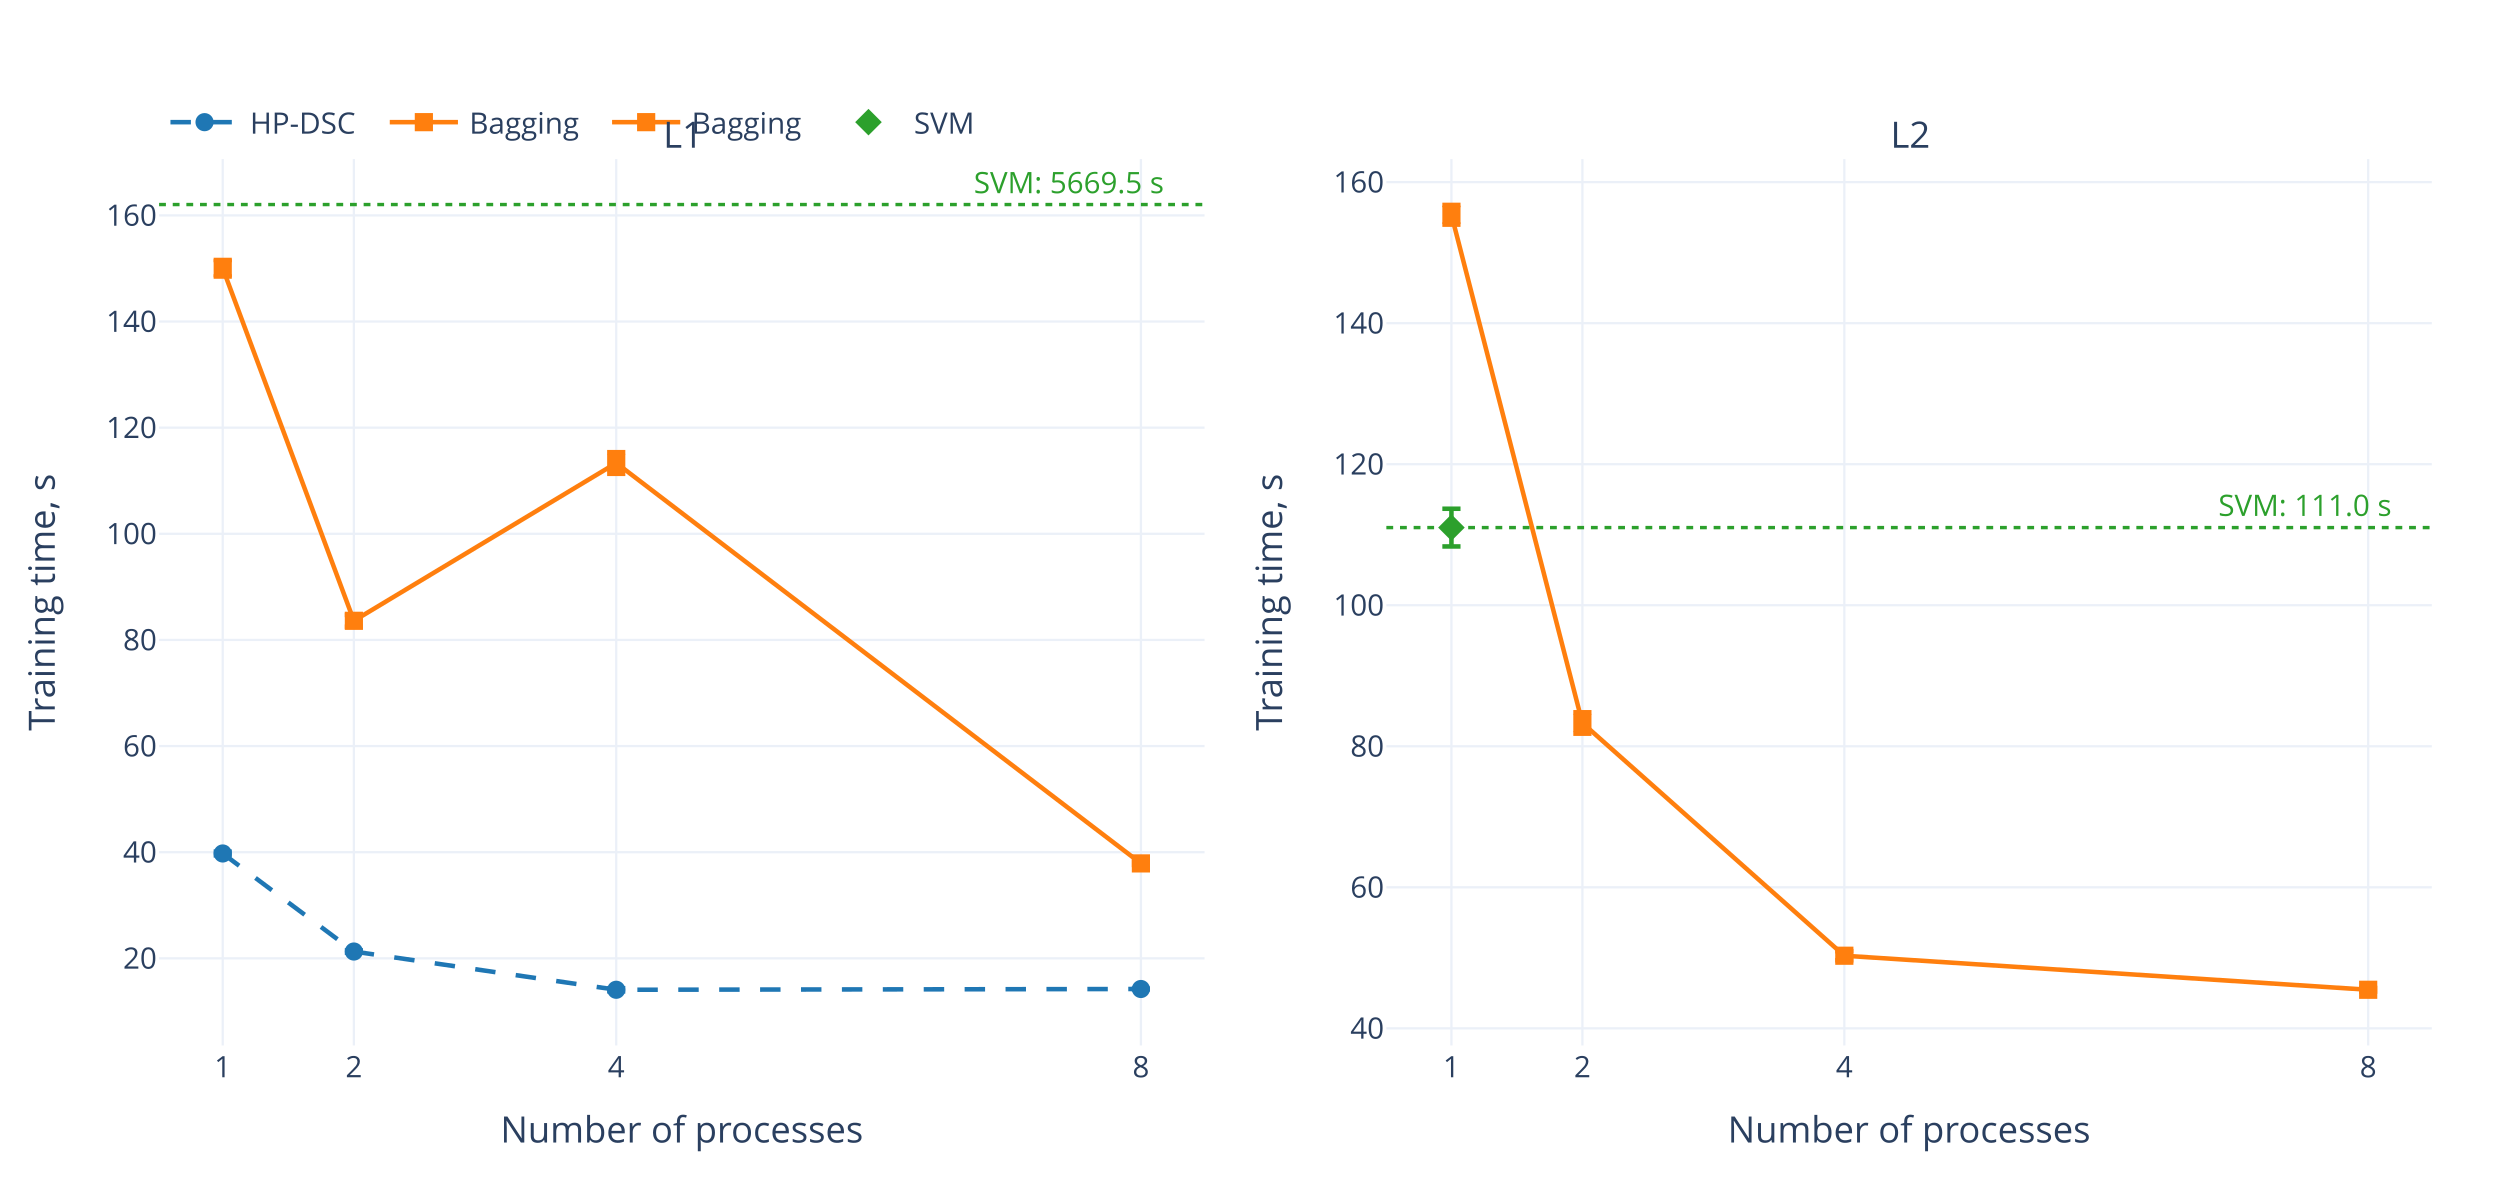
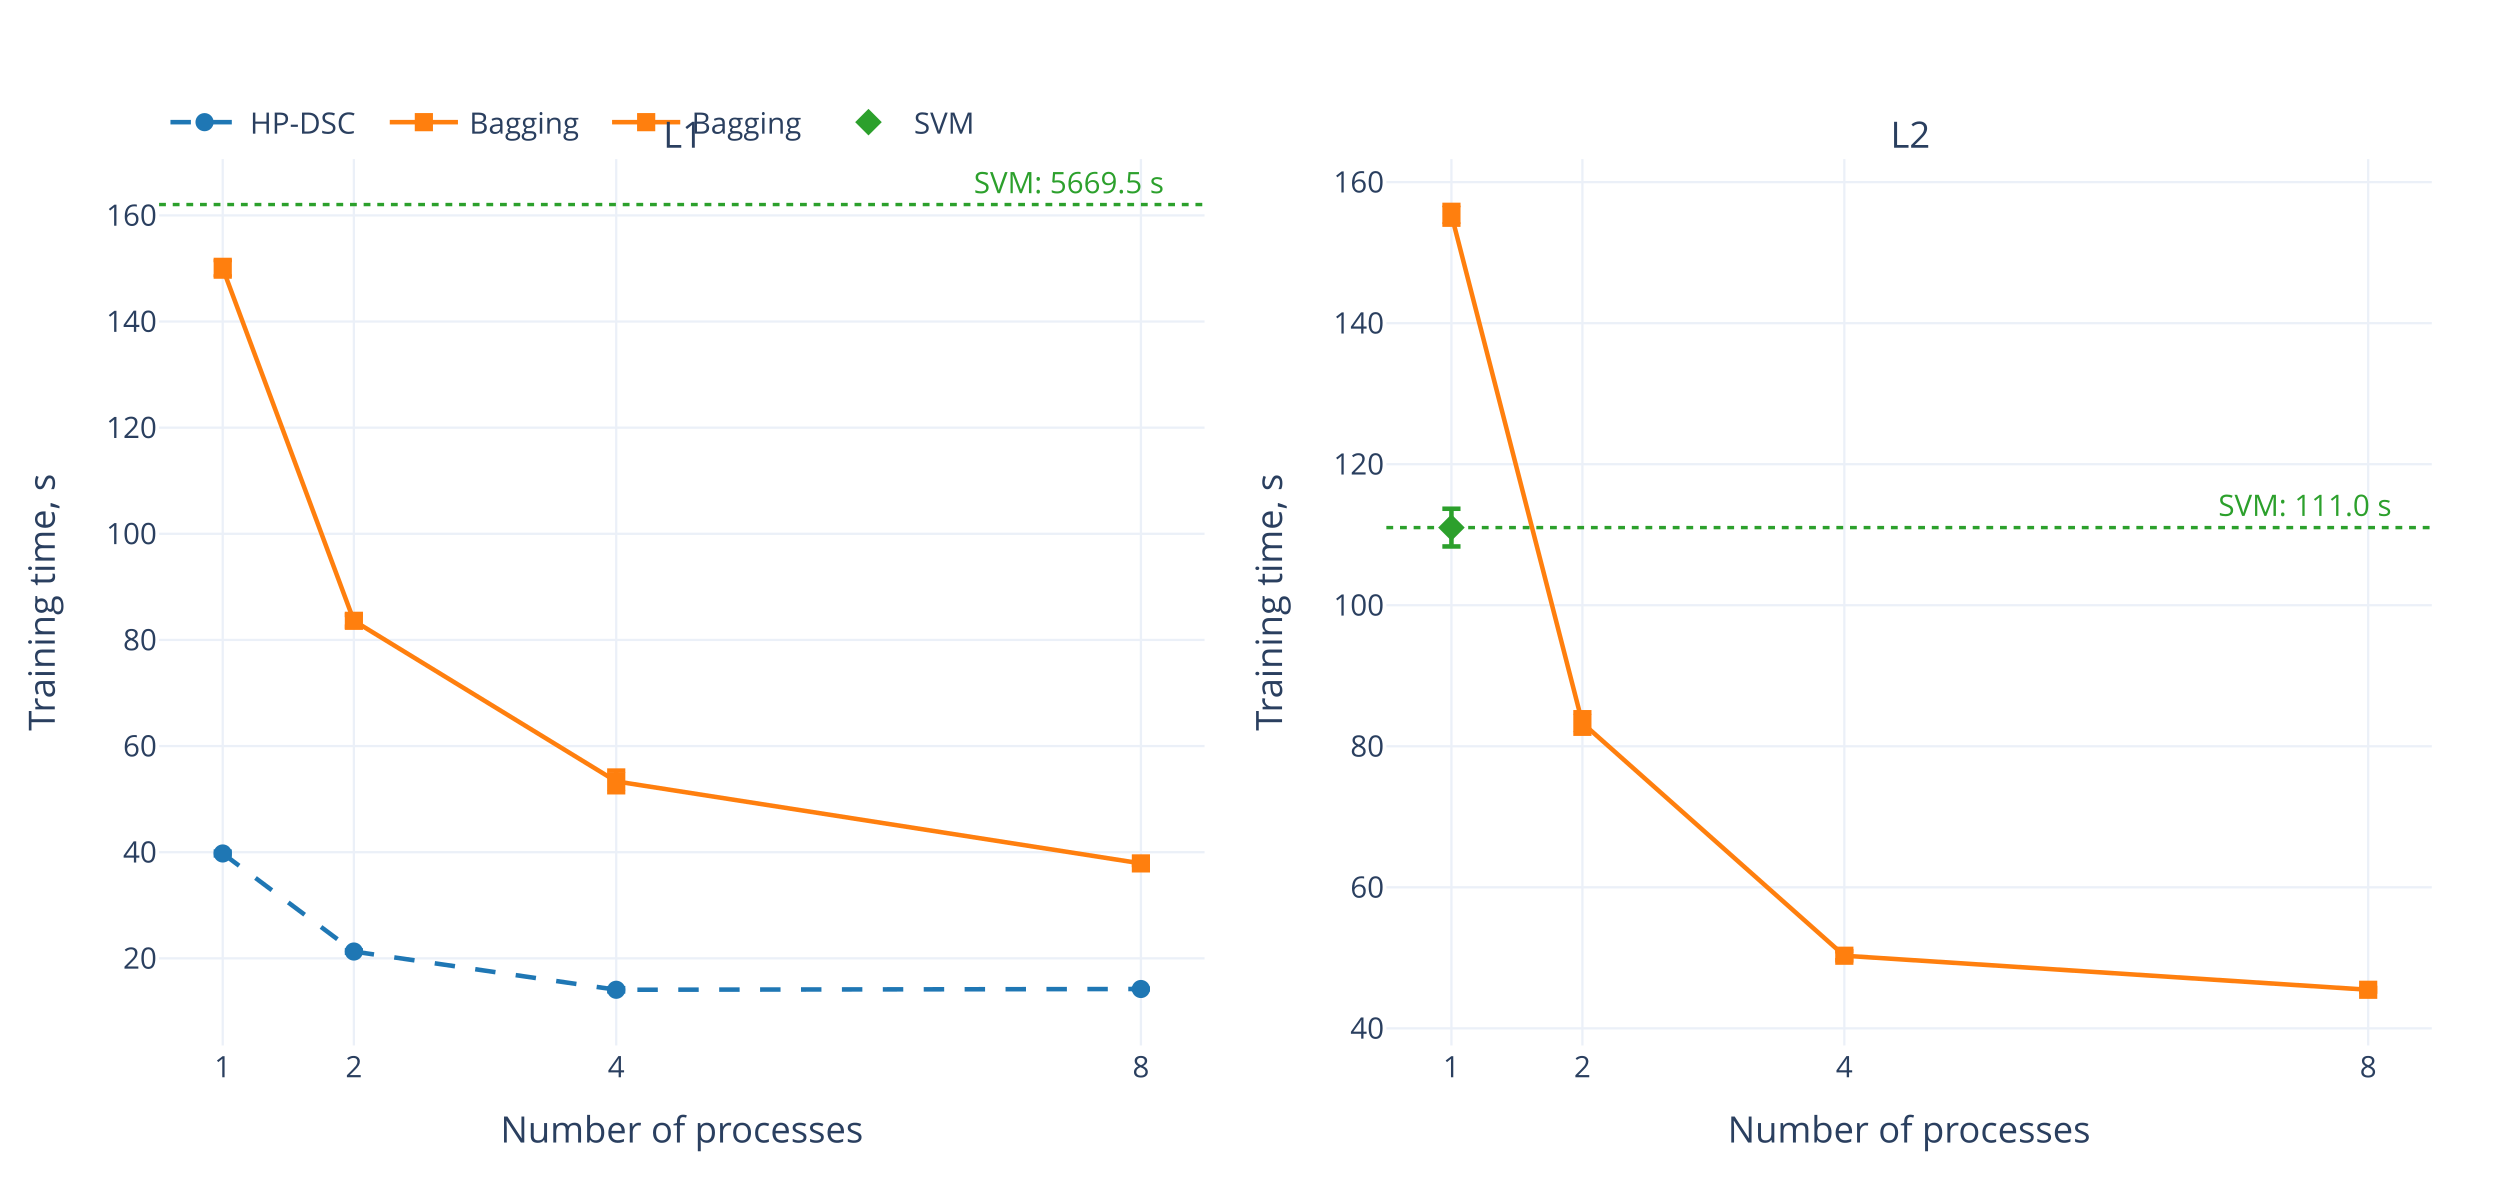
<svg xmlns="http://www.w3.org/2000/svg" class="main-svg" width="2200" height="1040" style="" viewBox="0 0 1100 520">
  <rect x="0" y="0" width="1100" height="520" style="fill: rgb(255, 255, 255); fill-opacity: 1;" />
-   <defs id="defs-8df999">
+   <defs id="defs-6bc183">
    <g class="clips">
-       <clipPath id="clip8df999xyplot" class="plotclip">
+       <clipPath id="clip6bc183xyplot" class="plotclip">
        <rect width="460" height="390" />
      </clipPath>
-       <clipPath id="clip8df999x2y2plot" class="plotclip">
+       <clipPath id="clip6bc183x2y2plot" class="plotclip">
        <rect width="460" height="390" />
      </clipPath>
-       <clipPath class="axesclip" id="clip8df999x">
+       <clipPath class="axesclip" id="clip6bc183x">
        <rect x="70" y="0" width="460" height="520" />
      </clipPath>
-       <clipPath class="axesclip" id="clip8df999y">
+       <clipPath class="axesclip" id="clip6bc183y">
        <rect x="0" y="70" width="1100" height="390" />
      </clipPath>
-       <clipPath class="axesclip" id="clip8df999xy">
+       <clipPath class="axesclip" id="clip6bc183xy">
        <rect x="70" y="70" width="460" height="390" />
      </clipPath>
-       <clipPath class="axesclip" id="clip8df999y2">
+       <clipPath class="axesclip" id="clip6bc183y2">
        <rect x="0" y="70" width="1100" height="390" />
      </clipPath>
-       <clipPath class="axesclip" id="clip8df999xy2">
+       <clipPath class="axesclip" id="clip6bc183xy2">
        <rect x="70" y="70" width="460" height="390" />
      </clipPath>
-       <clipPath class="axesclip" id="clip8df999x2">
+       <clipPath class="axesclip" id="clip6bc183x2">
        <rect x="610" y="0" width="460" height="520" />
      </clipPath>
-       <clipPath class="axesclip" id="clip8df999x2y">
+       <clipPath class="axesclip" id="clip6bc183x2y">
        <rect x="610" y="70" width="460" height="390" />
      </clipPath>
-       <clipPath class="axesclip" id="clip8df999x2y2">
+       <clipPath class="axesclip" id="clip6bc183x2y2">
        <rect x="610" y="70" width="460" height="390" />
      </clipPath>
    </g>
    <g class="gradients" />
    <g class="patterns" />
  </defs>
  <g class="bglayer" />
  <g class="layer-below">
    <g class="imagelayer" />
    <g class="shapelayer" />
  </g>
  <g class="cartesianlayer">
    <g class="subplot xy">
      <g class="layer-subplot">
        <g class="shapelayer" />
        <g class="imagelayer" />
      </g>
      <g class="minor-gridlayer">
        <g class="x" />
        <g class="y" />
      </g>
      <g class="gridlayer">
        <g class="x">
          <path class="xgrid crisp" transform="translate(98,0)" d="M0,70v390" style="stroke: rgb(235, 240, 248); stroke-opacity: 1; stroke-width: 1px;" />
          <path class="xgrid crisp" transform="translate(155.71,0)" d="M0,70v390" style="stroke: rgb(235, 240, 248); stroke-opacity: 1; stroke-width: 1px;" />
          <path class="xgrid crisp" transform="translate(271.14,0)" d="M0,70v390" style="stroke: rgb(235, 240, 248); stroke-opacity: 1; stroke-width: 1px;" />
          <path class="xgrid crisp" transform="translate(502,0)" d="M0,70v390" style="stroke: rgb(235, 240, 248); stroke-opacity: 1; stroke-width: 1px;" />
        </g>
        <g class="y">
          <path class="ygrid crisp" transform="translate(0,421.67)" d="M70,0h460" style="stroke: rgb(235, 240, 248); stroke-opacity: 1; stroke-width: 1px;" />
          <path class="ygrid crisp" transform="translate(0,374.97)" d="M70,0h460" style="stroke: rgb(235, 240, 248); stroke-opacity: 1; stroke-width: 1px;" />
          <path class="ygrid crisp" transform="translate(0,328.27)" d="M70,0h460" style="stroke: rgb(235, 240, 248); stroke-opacity: 1; stroke-width: 1px;" />
          <path class="ygrid crisp" transform="translate(0,281.57)" d="M70,0h460" style="stroke: rgb(235, 240, 248); stroke-opacity: 1; stroke-width: 1px;" />
          <path class="ygrid crisp" transform="translate(0,234.87)" d="M70,0h460" style="stroke: rgb(235, 240, 248); stroke-opacity: 1; stroke-width: 1px;" />
          <path class="ygrid crisp" transform="translate(0,188.17)" d="M70,0h460" style="stroke: rgb(235, 240, 248); stroke-opacity: 1; stroke-width: 1px;" />
          <path class="ygrid crisp" transform="translate(0,141.47)" d="M70,0h460" style="stroke: rgb(235, 240, 248); stroke-opacity: 1; stroke-width: 1px;" />
          <path class="ygrid crisp" transform="translate(0,94.77)" d="M70,0h460" style="stroke: rgb(235, 240, 248); stroke-opacity: 1; stroke-width: 1px;" />
        </g>
      </g>
      <g class="zerolinelayer" />
      <g class="layer-between">
        <g class="shapelayer" />
        <g class="imagelayer" />
      </g>
      <path class="xlines-below" />
      <path class="ylines-below" />
      <g class="overlines-below" />
      <g class="xaxislayer-below" />
      <g class="yaxislayer-below" />
      <g class="overaxes-below" />
      <g class="overplot">
-         <g class="xy" transform="translate(70,70)" clip-path="url(#clip8df999xyplot)">
+         <g class="xy" transform="translate(70,70)" clip-path="url(#clip6bc183xyplot)">
          <g class="scatterlayer mlayer">
-             <g class="trace scatter tracef753be" style="stroke-miterlimit: 2; opacity: 1;">
+             <g class="trace scatter trace9d83c5" style="stroke-miterlimit: 2; opacity: 1;">
              <g class="fills" />
              <g class="errorbars">
                <g class="errorbar">
                  <path class="yerror" d="M24,304.72h8m-4,0V306.34m-4,0h8" style="vector-effect: none; stroke-width: 2px; stroke: rgb(31, 119, 180); stroke-opacity: 1;" />
                </g>
                <g class="errorbar">
                  <path class="yerror" d="M81.71,348.18h8m-4,0V349.16m-4,0h8" style="vector-effect: none; stroke-width: 2px; stroke: rgb(31, 119, 180); stroke-opacity: 1;" />
                </g>
                <g class="errorbar">
                  <path class="yerror" d="M197.14,364.82h8m-4,0V366.18m-4,0h8" style="vector-effect: none; stroke-width: 2px; stroke: rgb(31, 119, 180); stroke-opacity: 1;" />
                </g>
                <g class="errorbar">
                  <path class="yerror" d="M428,365.01h8m-4,0V365.32m-4,0h8" style="vector-effect: none; stroke-width: 2px; stroke: rgb(31, 119, 180); stroke-opacity: 1;" />
                </g>
              </g>
              <g class="lines">
                <path class="js-line" d="M28,305.53L85.71,348.67L201.14,365.5L432,365.16" style="vector-effect: none; fill: none; stroke: rgb(31, 119, 180); stroke-opacity: 1; stroke-dasharray: 9px, 9px; stroke-width: 2px; opacity: 1;" />
              </g>
              <g class="points">
                <path class="point" transform="translate(28,305.53)" d="M4,0A4,4 0 1,1 0,-4A4,4 0 0,1 4,0Z" style="opacity: 1; stroke-width: 0px; fill: rgb(31, 119, 180); fill-opacity: 1;" />
                <path class="point" transform="translate(85.71,348.67)" d="M4,0A4,4 0 1,1 0,-4A4,4 0 0,1 4,0Z" style="opacity: 1; stroke-width: 0px; fill: rgb(31, 119, 180); fill-opacity: 1;" />
                <path class="point" transform="translate(201.14,365.5)" d="M4,0A4,4 0 1,1 0,-4A4,4 0 0,1 4,0Z" style="opacity: 1; stroke-width: 0px; fill: rgb(31, 119, 180); fill-opacity: 1;" />
                <path class="point" transform="translate(432,365.16)" d="M4,0A4,4 0 1,1 0,-4A4,4 0 0,1 4,0Z" style="opacity: 1; stroke-width: 0px; fill: rgb(31, 119, 180); fill-opacity: 1;" />
              </g>
              <g class="text" />
            </g>
-             <g class="trace scatter traced4df58" style="stroke-miterlimit: 2; opacity: 1;">
+             <g class="trace scatter traceb8d6f6" style="stroke-miterlimit: 2; opacity: 1;">
              <g class="fills" />
              <g class="errorbars">
                <g class="errorbar">
                  <path class="yerror" d="M24,44.4h8m-4,0V51.66m-4,0h8" style="vector-effect: none; stroke-width: 2px; stroke: rgb(255, 127, 14); stroke-opacity: 1;" />
                </g>
                <g class="errorbar">
                  <path class="yerror" d="M81.71,200.56h8m-4,0V205.73m-4,0h8" style="vector-effect: none; stroke-width: 2px; stroke: rgb(255, 127, 14); stroke-opacity: 1;" />
                </g>
                <g class="errorbar">
-                   <path class="yerror" d="M197.14,128.97h8m-4,0V138.47m-4,0h8" style="vector-effect: none; stroke-width: 2px; stroke: rgb(255, 127, 14); stroke-opacity: 1;" />
+                   <path class="yerror" d="M197.14,269.07h8m-4,0V278.57m-4,0h8" style="vector-effect: none; stroke-width: 2px; stroke: rgb(255, 127, 14); stroke-opacity: 1;" />
                </g>
                <g class="errorbar">
                  <path class="yerror" d="M428,309.23h8m-4,0V310.57m-4,0h8" style="vector-effect: none; stroke-width: 2px; stroke: rgb(255, 127, 14); stroke-opacity: 1;" />
                </g>
              </g>
              <g class="lines">
-                 <path class="js-line" d="M28,48.03L85.71,203.15L201.14,133.72L432,309.9" style="vector-effect: none; fill: none; stroke: rgb(255, 127, 14); stroke-opacity: 1; stroke-width: 2px; opacity: 1;" />
+                 <path class="js-line" d="M28,48.03L85.71,203.15L201.14,273.82L432,309.9" style="vector-effect: none; fill: none; stroke: rgb(255, 127, 14); stroke-opacity: 1; stroke-width: 2px; opacity: 1;" />
              </g>
              <g class="points">
                <path class="point" transform="translate(28,48.03)" d="M4,4H-4V-4H4Z" style="opacity: 1; stroke-width: 0px; fill: rgb(255, 127, 14); fill-opacity: 1;" />
                <path class="point" transform="translate(85.71,203.15)" d="M4,4H-4V-4H4Z" style="opacity: 1; stroke-width: 0px; fill: rgb(255, 127, 14); fill-opacity: 1;" />
-                 <path class="point" transform="translate(201.14,133.72)" d="M4,4H-4V-4H4Z" style="opacity: 1; stroke-width: 0px; fill: rgb(255, 127, 14); fill-opacity: 1;" />
+                 <path class="point" transform="translate(201.14,273.82)" d="M4,4H-4V-4H4Z" style="opacity: 1; stroke-width: 0px; fill: rgb(255, 127, 14); fill-opacity: 1;" />
                <path class="point" transform="translate(432,309.9)" d="M4,4H-4V-4H4Z" style="opacity: 1; stroke-width: 0px; fill: rgb(255, 127, 14); fill-opacity: 1;" />
              </g>
              <g class="text" />
            </g>
          </g>
        </g>
      </g>
      <g class="zerolinelayer-above" />
      <path class="xlines-above crisp" d="M0,0" style="fill: none;" />
      <path class="ylines-above crisp" d="M0,0" style="fill: none;" />
      <g class="overlines-above" />
      <g class="xaxislayer-above">
        <g class="xtick">
          <text text-anchor="middle" x="0" y="474" transform="translate(98,0)" style="font-family: 'Open Sans', verdana, arial, sans-serif; font-size: 13px; fill: rgb(42, 63, 95); fill-opacity: 1; white-space: pre;">1</text>
        </g>
        <g class="xtick">
          <text text-anchor="middle" x="0" y="474" style="font-family: 'Open Sans', verdana, arial, sans-serif; font-size: 13px; fill: rgb(42, 63, 95); fill-opacity: 1; white-space: pre;" transform="translate(155.71,0)">2</text>
        </g>
        <g class="xtick">
          <text text-anchor="middle" x="0" y="474" style="font-family: 'Open Sans', verdana, arial, sans-serif; font-size: 13px; fill: rgb(42, 63, 95); fill-opacity: 1; white-space: pre;" transform="translate(271.14,0)">4</text>
        </g>
        <g class="xtick">
          <text text-anchor="middle" x="0" y="474" style="font-family: 'Open Sans', verdana, arial, sans-serif; font-size: 13px; fill: rgb(42, 63, 95); fill-opacity: 1; white-space: pre;" transform="translate(502,0)">8</text>
        </g>
      </g>
      <g class="yaxislayer-above">
        <g class="ytick">
          <text text-anchor="end" x="69" y="4.55" transform="translate(0,421.67)" style="font-family: 'Open Sans', verdana, arial, sans-serif; font-size: 13px; fill: rgb(42, 63, 95); fill-opacity: 1; white-space: pre;">20</text>
        </g>
        <g class="ytick">
          <text text-anchor="end" x="69" y="4.55" style="font-family: 'Open Sans', verdana, arial, sans-serif; font-size: 13px; fill: rgb(42, 63, 95); fill-opacity: 1; white-space: pre;" transform="translate(0,374.97)">40</text>
        </g>
        <g class="ytick">
          <text text-anchor="end" x="69" y="4.55" style="font-family: 'Open Sans', verdana, arial, sans-serif; font-size: 13px; fill: rgb(42, 63, 95); fill-opacity: 1; white-space: pre;" transform="translate(0,328.27)">60</text>
        </g>
        <g class="ytick">
          <text text-anchor="end" x="69" y="4.55" style="font-family: 'Open Sans', verdana, arial, sans-serif; font-size: 13px; fill: rgb(42, 63, 95); fill-opacity: 1; white-space: pre;" transform="translate(0,281.57)">80</text>
        </g>
        <g class="ytick">
          <text text-anchor="end" x="69" y="4.55" style="font-family: 'Open Sans', verdana, arial, sans-serif; font-size: 13px; fill: rgb(42, 63, 95); fill-opacity: 1; white-space: pre;" transform="translate(0,234.87)">100</text>
        </g>
        <g class="ytick">
          <text text-anchor="end" x="69" y="4.55" style="font-family: 'Open Sans', verdana, arial, sans-serif; font-size: 13px; fill: rgb(42, 63, 95); fill-opacity: 1; white-space: pre;" transform="translate(0,188.17)">120</text>
        </g>
        <g class="ytick">
          <text text-anchor="end" x="69" y="4.55" style="font-family: 'Open Sans', verdana, arial, sans-serif; font-size: 13px; fill: rgb(42, 63, 95); fill-opacity: 1; white-space: pre;" transform="translate(0,141.47)">140</text>
        </g>
        <g class="ytick">
          <text text-anchor="end" x="69" y="4.55" style="font-family: 'Open Sans', verdana, arial, sans-serif; font-size: 13px; fill: rgb(42, 63, 95); fill-opacity: 1; white-space: pre;" transform="translate(0,94.77)">160</text>
        </g>
      </g>
      <g class="overaxes-above" />
    </g>
    <g class="subplot x2y2">
      <g class="layer-subplot">
        <g class="shapelayer" />
        <g class="imagelayer" />
      </g>
      <g class="minor-gridlayer">
        <g class="x2" />
        <g class="y2" />
      </g>
      <g class="gridlayer">
        <g class="x2">
          <path class="x2grid crisp" transform="translate(638.63,0)" d="M0,70v390" style="stroke: rgb(235, 240, 248); stroke-opacity: 1; stroke-width: 1px;" />
          <path class="x2grid crisp" transform="translate(696.25,0)" d="M0,70v390" style="stroke: rgb(235, 240, 248); stroke-opacity: 1; stroke-width: 1px;" />
          <path class="x2grid crisp" transform="translate(811.5,0)" d="M0,70v390" style="stroke: rgb(235, 240, 248); stroke-opacity: 1; stroke-width: 1px;" />
          <path class="x2grid crisp" transform="translate(1042,0)" d="M0,70v390" style="stroke: rgb(235, 240, 248); stroke-opacity: 1; stroke-width: 1px;" />
        </g>
        <g class="y2">
          <path class="y2grid crisp" transform="translate(0,452.47)" d="M610,0h460" style="stroke: rgb(235, 240, 248); stroke-opacity: 1; stroke-width: 1px;" />
          <path class="y2grid crisp" transform="translate(0,390.41)" d="M610,0h460" style="stroke: rgb(235, 240, 248); stroke-opacity: 1; stroke-width: 1px;" />
          <path class="y2grid crisp" transform="translate(0,328.36)" d="M610,0h460" style="stroke: rgb(235, 240, 248); stroke-opacity: 1; stroke-width: 1px;" />
          <path class="y2grid crisp" transform="translate(0,266.3)" d="M610,0h460" style="stroke: rgb(235, 240, 248); stroke-opacity: 1; stroke-width: 1px;" />
          <path class="y2grid crisp" transform="translate(0,204.25)" d="M610,0h460" style="stroke: rgb(235, 240, 248); stroke-opacity: 1; stroke-width: 1px;" />
          <path class="y2grid crisp" transform="translate(0,142.2)" d="M610,0h460" style="stroke: rgb(235, 240, 248); stroke-opacity: 1; stroke-width: 1px;" />
          <path class="y2grid crisp" transform="translate(0,80.14)" d="M610,0h460" style="stroke: rgb(235, 240, 248); stroke-opacity: 1; stroke-width: 1px;" />
        </g>
      </g>
      <g class="zerolinelayer" />
      <g class="layer-between">
        <g class="shapelayer" />
        <g class="imagelayer" />
      </g>
      <path class="xlines-below" />
      <path class="ylines-below" />
      <g class="overlines-below" />
      <g class="xaxislayer-below" />
      <g class="yaxislayer-below" />
      <g class="overaxes-below" />
      <g class="overplot">
-         <g class="x2y2" transform="translate(610,70)" clip-path="url(#clip8df999x2y2plot)">
+         <g class="x2y2" transform="translate(610,70)" clip-path="url(#clip6bc183x2y2plot)">
          <g class="scatterlayer mlayer">
-             <g class="trace scatter trace5fcce6" style="stroke-miterlimit: 2; opacity: 1;">
+             <g class="trace scatter trace2472bb" style="stroke-miterlimit: 2; opacity: 1;">
              <g class="fills" />
              <g class="errorbars">
                <g class="errorbar">
                  <path class="yerror" d="M24.63,20.17h8m-4,0V28.83m-4,0h8" style="vector-effect: none; stroke-width: 2px; stroke: rgb(255, 127, 14); stroke-opacity: 1;" />
                </g>
                <g class="errorbar">
                  <path class="yerror" d="M82.25,243.41h8m-4,0V252.81m-4,0h8" style="vector-effect: none; stroke-width: 2px; stroke: rgb(255, 127, 14); stroke-opacity: 1;" />
                </g>
                <g class="errorbar">
                  <path class="yerror" d="M197.5,348.53h8m-4,0V352.51m-4,0h8" style="vector-effect: none; stroke-width: 2px; stroke: rgb(255, 127, 14); stroke-opacity: 1;" />
                </g>
                <g class="errorbar">
                  <path class="yerror" d="M428,364.72h8m-4,0V366.28m-4,0h8" style="vector-effect: none; stroke-width: 2px; stroke: rgb(255, 127, 14); stroke-opacity: 1;" />
                </g>
              </g>
              <g class="lines">
                <path class="js-line" d="M28.63,24.5L86.25,248.11L201.5,350.52L432,365.5" style="vector-effect: none; fill: none; stroke: rgb(255, 127, 14); stroke-opacity: 1; stroke-width: 2px; opacity: 1;" />
              </g>
              <g class="points">
                <path class="point" transform="translate(28.63,24.5)" d="M4,4H-4V-4H4Z" style="opacity: 1; stroke-width: 0px; fill: rgb(255, 127, 14); fill-opacity: 1;" />
                <path class="point" transform="translate(86.25,248.11)" d="M4,4H-4V-4H4Z" style="opacity: 1; stroke-width: 0px; fill: rgb(255, 127, 14); fill-opacity: 1;" />
                <path class="point" transform="translate(201.5,350.52)" d="M4,4H-4V-4H4Z" style="opacity: 1; stroke-width: 0px; fill: rgb(255, 127, 14); fill-opacity: 1;" />
                <path class="point" transform="translate(432,365.5)" d="M4,4H-4V-4H4Z" style="opacity: 1; stroke-width: 0px; fill: rgb(255, 127, 14); fill-opacity: 1;" />
              </g>
              <g class="text" />
            </g>
-             <g class="trace scatter trace1a77ce" style="stroke-miterlimit: 2; opacity: 1;">
+             <g class="trace scatter trace36d6d6" style="stroke-miterlimit: 2; opacity: 1;">
              <g class="fills" />
              <g class="errorbars">
                <g class="errorbar">
                  <path class="yerror" d="M24.63,153.85h8m-4,0V170.44m-4,0h8" style="vector-effect: none; stroke-width: 2px; stroke: rgb(44, 160, 44); stroke-opacity: 1;" />
                </g>
              </g>
              <g class="lines" />
              <g class="points">
                <path class="point" transform="translate(28.63,162.14)" d="M5.85,0L0,5.85L-5.85,0L0,-5.85Z" style="opacity: 1; stroke-width: 0px; fill: rgb(44, 160, 44); fill-opacity: 1;" />
              </g>
              <g class="text" />
            </g>
          </g>
        </g>
      </g>
      <g class="zerolinelayer-above" />
      <path class="xlines-above crisp" d="M0,0" style="fill: none;" />
      <path class="ylines-above crisp" d="M0,0" style="fill: none;" />
      <g class="overlines-above" />
      <g class="xaxislayer-above">
        <g class="x2tick">
          <text text-anchor="middle" x="0" y="474" transform="translate(638.63,0)" style="font-family: 'Open Sans', verdana, arial, sans-serif; font-size: 13px; fill: rgb(42, 63, 95); fill-opacity: 1; white-space: pre;">1</text>
        </g>
        <g class="x2tick">
          <text text-anchor="middle" x="0" y="474" style="font-family: 'Open Sans', verdana, arial, sans-serif; font-size: 13px; fill: rgb(42, 63, 95); fill-opacity: 1; white-space: pre;" transform="translate(696.25,0)">2</text>
        </g>
        <g class="x2tick">
          <text text-anchor="middle" x="0" y="474" style="font-family: 'Open Sans', verdana, arial, sans-serif; font-size: 13px; fill: rgb(42, 63, 95); fill-opacity: 1; white-space: pre;" transform="translate(811.5,0)">4</text>
        </g>
        <g class="x2tick">
          <text text-anchor="middle" x="0" y="474" style="font-family: 'Open Sans', verdana, arial, sans-serif; font-size: 13px; fill: rgb(42, 63, 95); fill-opacity: 1; white-space: pre;" transform="translate(1042,0)">8</text>
        </g>
      </g>
      <g class="yaxislayer-above">
        <g class="y2tick">
          <text text-anchor="end" x="609" y="4.55" transform="translate(0,452.47)" style="font-family: 'Open Sans', verdana, arial, sans-serif; font-size: 13px; fill: rgb(42, 63, 95); fill-opacity: 1; white-space: pre;">40</text>
        </g>
        <g class="y2tick">
          <text text-anchor="end" x="609" y="4.55" style="font-family: 'Open Sans', verdana, arial, sans-serif; font-size: 13px; fill: rgb(42, 63, 95); fill-opacity: 1; white-space: pre;" transform="translate(0,390.41)">60</text>
        </g>
        <g class="y2tick">
          <text text-anchor="end" x="609" y="4.55" style="font-family: 'Open Sans', verdana, arial, sans-serif; font-size: 13px; fill: rgb(42, 63, 95); fill-opacity: 1; white-space: pre;" transform="translate(0,328.36)">80</text>
        </g>
        <g class="y2tick">
          <text text-anchor="end" x="609" y="4.55" style="font-family: 'Open Sans', verdana, arial, sans-serif; font-size: 13px; fill: rgb(42, 63, 95); fill-opacity: 1; white-space: pre;" transform="translate(0,266.3)">100</text>
        </g>
        <g class="y2tick">
          <text text-anchor="end" x="609" y="4.55" style="font-family: 'Open Sans', verdana, arial, sans-serif; font-size: 13px; fill: rgb(42, 63, 95); fill-opacity: 1; white-space: pre;" transform="translate(0,204.25)">120</text>
        </g>
        <g class="y2tick">
          <text text-anchor="end" x="609" y="4.55" style="font-family: 'Open Sans', verdana, arial, sans-serif; font-size: 13px; fill: rgb(42, 63, 95); fill-opacity: 1; white-space: pre;" transform="translate(0,142.2)">140</text>
        </g>
        <g class="y2tick">
          <text text-anchor="end" x="609" y="4.55" style="font-family: 'Open Sans', verdana, arial, sans-serif; font-size: 13px; fill: rgb(42, 63, 95); fill-opacity: 1; white-space: pre;" transform="translate(0,80.14)">160</text>
        </g>
      </g>
      <g class="overaxes-above" />
    </g>
  </g>
  <g class="polarlayer" />
  <g class="smithlayer" />
  <g class="ternarylayer" />
  <g class="geolayer" />
  <g class="funnelarealayer" />
  <g class="pielayer" />
  <g class="iciclelayer" />
  <g class="treemaplayer" />
  <g class="sunburstlayer" />
  <g class="glimages" />
-   <defs id="topdefs-8df999">
+   <defs id="topdefs-6bc183">
    <g class="clips" />
-     <clipPath id="legend8df999">
+     <clipPath id="legend6bc183">
      <rect width="366" height="30" x="0" y="0" />
    </clipPath>
  </defs>
  <g class="layer-above">
    <g class="imagelayer" />
    <g class="shapelayer">
-       <g class="shape-group" data-index="0" clip-path="url(#clip8df999y)">
+       <g class="shape-group" data-index="0" clip-path="url(#clip6bc183y)">
        <path data-index="0" fill-rule="evenodd" d="M70,90L530,90" style="opacity: 1; stroke: rgb(44, 160, 44); stroke-opacity: 1; fill: rgb(0, 0, 0); fill-opacity: 0; stroke-dasharray: 3px, 3px; stroke-width: 1.5px;" />
      </g>
-       <g class="shape-group" data-index="1" clip-path="url(#clip8df999y2)">
+       <g class="shape-group" data-index="1" clip-path="url(#clip6bc183y2)">
        <path data-index="1" fill-rule="evenodd" d="M610,232.14L1070,232.14" style="opacity: 1; stroke: rgb(44, 160, 44); stroke-opacity: 1; fill: rgb(0, 0, 0); fill-opacity: 0; stroke-dasharray: 3px, 3px; stroke-width: 1.5px;" />
      </g>
    </g>
  </g>
  <g class="infolayer">
    <g class="legend" pointer-events="all" transform="translate(70,38.8)">
      <rect class="bg" shape-rendering="crispEdges" style="stroke: rgb(68, 68, 68); stroke-opacity: 1; fill: rgb(255, 255, 255); fill-opacity: 1; stroke-width: 0px;" width="366" height="30" x="0" y="0" />
-       <g class="scrollbox" transform="" clip-path="url(#legend8df999)">
+       <g class="scrollbox" transform="" clip-path="url(#legend6bc183)">
        <g class="groups">
          <g class="traces" transform="translate(0,14.95)" style="opacity: 1;">
            <text class="legendtext" text-anchor="start" x="40" y="5.07" style="font-family: 'Open Sans', verdana, arial, sans-serif; font-size: 13px; fill: rgb(42, 63, 95); fill-opacity: 1; white-space: pre;">HP-DSC</text>
            <g class="layers" style="opacity: 1;">
              <g class="legendfill" />
              <g class="legendlines">
                <path class="js-line" d="M5,0h30" style="fill: none; stroke: rgb(31, 119, 180); stroke-opacity: 1; stroke-dasharray: 9px, 9px; stroke-width: 2px;" />
              </g>
              <g class="legendsymbols">
                <g class="legendpoints">
                  <path class="scatterpts" transform="translate(20,0)" d="M4,0A4,4 0 1,1 0,-4A4,4 0 0,1 4,0Z" style="opacity: 1; stroke-width: 0px; fill: rgb(31, 119, 180); fill-opacity: 1;" />
                </g>
              </g>
            </g>
            <rect class="legendtoggle" x="0" y="-9.95" width="94" height="19.9" style="fill: rgb(0, 0, 0); fill-opacity: 0;" />
          </g>
          <g class="traces" transform="translate(96.5,14.95)" style="opacity: 1;">
            <text class="legendtext" text-anchor="start" x="40" y="5.07" style="font-family: 'Open Sans', verdana, arial, sans-serif; font-size: 13px; fill: rgb(42, 63, 95); fill-opacity: 1; white-space: pre;">Bagging</text>
            <g class="layers" style="opacity: 1;">
              <g class="legendfill" />
              <g class="legendlines">
                <path class="js-line" d="M5,0h30" style="fill: none; stroke: rgb(255, 127, 14); stroke-opacity: 1; stroke-width: 2px;" />
              </g>
              <g class="legendsymbols">
                <g class="legendpoints">
                  <path class="scatterpts" transform="translate(20,0)" d="M4,4H-4V-4H4Z" style="opacity: 1; stroke-width: 0px; fill: rgb(255, 127, 14); fill-opacity: 1;" />
                </g>
              </g>
            </g>
            <rect class="legendtoggle" x="0" y="-9.95" width="95.312" height="19.9" style="fill: rgb(0, 0, 0); fill-opacity: 0;" />
          </g>
          <g class="traces" transform="translate(194.3125,14.95)" style="opacity: 1;">
            <text class="legendtext" text-anchor="start" x="40" y="5.07" style="font-family: 'Open Sans', verdana, arial, sans-serif; font-size: 13px; fill: rgb(42, 63, 95); fill-opacity: 1; white-space: pre;">Bagging</text>
            <g class="layers" style="opacity: 1;">
              <g class="legendfill" />
              <g class="legendlines">
                <path class="js-line" d="M5,0h30" style="fill: none; stroke: rgb(255, 127, 14); stroke-opacity: 1; stroke-width: 2px;" />
              </g>
              <g class="legendsymbols">
                <g class="legendpoints">
                  <path class="scatterpts" transform="translate(20,0)" d="M4,4H-4V-4H4Z" style="opacity: 1; stroke-width: 0px; fill: rgb(255, 127, 14); fill-opacity: 1;" />
                </g>
              </g>
            </g>
            <rect class="legendtoggle" x="0" y="-9.95" width="95.312" height="19.9" style="fill: rgb(0, 0, 0); fill-opacity: 0;" />
          </g>
          <g class="traces" transform="translate(292.125,14.95)" style="opacity: 1;">
            <text class="legendtext" text-anchor="start" x="40" y="5.07" style="font-family: 'Open Sans', verdana, arial, sans-serif; font-size: 13px; fill: rgb(42, 63, 95); fill-opacity: 1; white-space: pre;">SVM</text>
            <g class="layers" style="opacity: 1;">
              <g class="legendfill" />
              <g class="legendlines" />
              <g class="legendsymbols">
                <g class="legendpoints">
                  <path class="scatterpts" transform="translate(20,0)" d="M5.85,0L0,5.85L-5.85,0L0,-5.85Z" style="opacity: 1; stroke-width: 0px; fill: rgb(44, 160, 44); fill-opacity: 1;" />
                </g>
              </g>
            </g>
            <rect class="legendtoggle" x="0" y="-9.95" width="71.234" height="19.9" style="fill: rgb(0, 0, 0); fill-opacity: 0;" />
          </g>
        </g>
      </g>
      <rect class="scrollbar" rx="20" ry="3" width="0" height="0" style="fill: rgb(128, 139, 164); fill-opacity: 1;" x="0" y="0" />
    </g>
    <g class="g-gtitle" />
    <g class="g-xtitle">
      <text class="xtitle" x="300" y="502.7" text-anchor="middle" style="opacity: 1; font-family: 'Open Sans', verdana, arial, sans-serif; font-size: 16px; fill: rgb(42, 63, 95); fill-opacity: 1; white-space: pre;">Number of processes</text>
    </g>
    <g class="g-x2title">
      <text class="x2title" x="840" y="502.7" text-anchor="middle" style="opacity: 1; font-family: 'Open Sans', verdana, arial, sans-serif; font-size: 16px; fill: rgb(42, 63, 95); fill-opacity: 1; white-space: pre;">Number of processes</text>
    </g>
    <g class="g-ytitle">
      <text class="ytitle" transform="rotate(-90,24.10312,265)" x="24.103" y="265" text-anchor="middle" style="opacity: 1; font-family: 'Open Sans', verdana, arial, sans-serif; font-size: 16px; fill: rgb(42, 63, 95); fill-opacity: 1; white-space: pre;">Training time, s</text>
    </g>
    <g class="g-y2title">
      <text class="y2title" transform="rotate(-90,564.1031,265)" x="564.103" y="265" text-anchor="middle" style="opacity: 1; font-family: 'Open Sans', verdana, arial, sans-serif; font-size: 16px; fill: rgb(42, 63, 95); fill-opacity: 1; white-space: pre;">Training time, s</text>
    </g>
    <g class="annotation" data-index="0" style="opacity: 1;">
      <g class="annotation-text-g" transform="rotate(0,300,58.5)">
        <g class="cursor-pointer" transform="translate(289,47)">
          <rect class="bg" x="0.5" y="0.5" width="22" height="22" style="stroke-width: 1px; stroke: rgb(0, 0, 0); stroke-opacity: 0; fill: rgb(0, 0, 0); fill-opacity: 0;" />
          <text class="annotation-text" text-anchor="middle" x="11.539" y="18" style="font-family: 'Open Sans', verdana, arial, sans-serif; font-size: 16px; fill: rgb(42, 63, 95); fill-opacity: 1; white-space: pre;">L1</text>
        </g>
      </g>
    </g>
    <g class="annotation" data-index="1" style="opacity: 1;">
      <g class="annotation-text-g" transform="rotate(0,840,58.5)">
        <g class="cursor-pointer" transform="translate(829,47)">
          <rect class="bg" x="0.5" y="0.5" width="22" height="22" style="stroke-width: 1px; stroke: rgb(0, 0, 0); stroke-opacity: 0; fill: rgb(0, 0, 0); fill-opacity: 0;" />
          <text class="annotation-text" text-anchor="middle" x="11.539" y="18" style="font-family: 'Open Sans', verdana, arial, sans-serif; font-size: 16px; fill: rgb(42, 63, 95); fill-opacity: 1; white-space: pre;">L2</text>
        </g>
      </g>
    </g>
    <g class="annotation" data-index="2" style="opacity: 1;">
      <g class="annotation-text-g" transform="rotate(0,470.3,80)">
        <g class="cursor-pointer" transform="translate(420,70)">
          <rect class="bg" x="0.5" y="0.5" width="100" height="19" style="stroke-width: 1px; stroke: rgb(0, 0, 0); stroke-opacity: 0; fill: rgb(0, 0, 0); fill-opacity: 0;" />
          <text class="annotation-text" text-anchor="middle" x="50.305" y="15" style="font-family: 'Open Sans', verdana, arial, sans-serif; font-size: 13px; fill: rgb(44, 160, 44); fill-opacity: 1; white-space: pre;">SVM: 5669.5 s</text>
        </g>
      </g>
    </g>
    <g class="annotation" data-index="3" style="opacity: 1;">
      <g class="annotation-text-g" transform="rotate(0,1014.3,222.14)">
        <g class="cursor-pointer" transform="translate(968,212)">
          <rect class="bg" x="0.5" y="0.5" width="92" height="19" style="stroke-width: 1px; stroke: rgb(0, 0, 0); stroke-opacity: 0; fill: rgb(0, 0, 0); fill-opacity: 0;" />
          <text class="annotation-text" text-anchor="middle" x="46.172" y="15" style="font-family: 'Open Sans', verdana, arial, sans-serif; font-size: 13px; fill: rgb(44, 160, 44); fill-opacity: 1; white-space: pre;">SVM: 111.0 s</text>
        </g>
      </g>
    </g>
  </g>
</svg>
